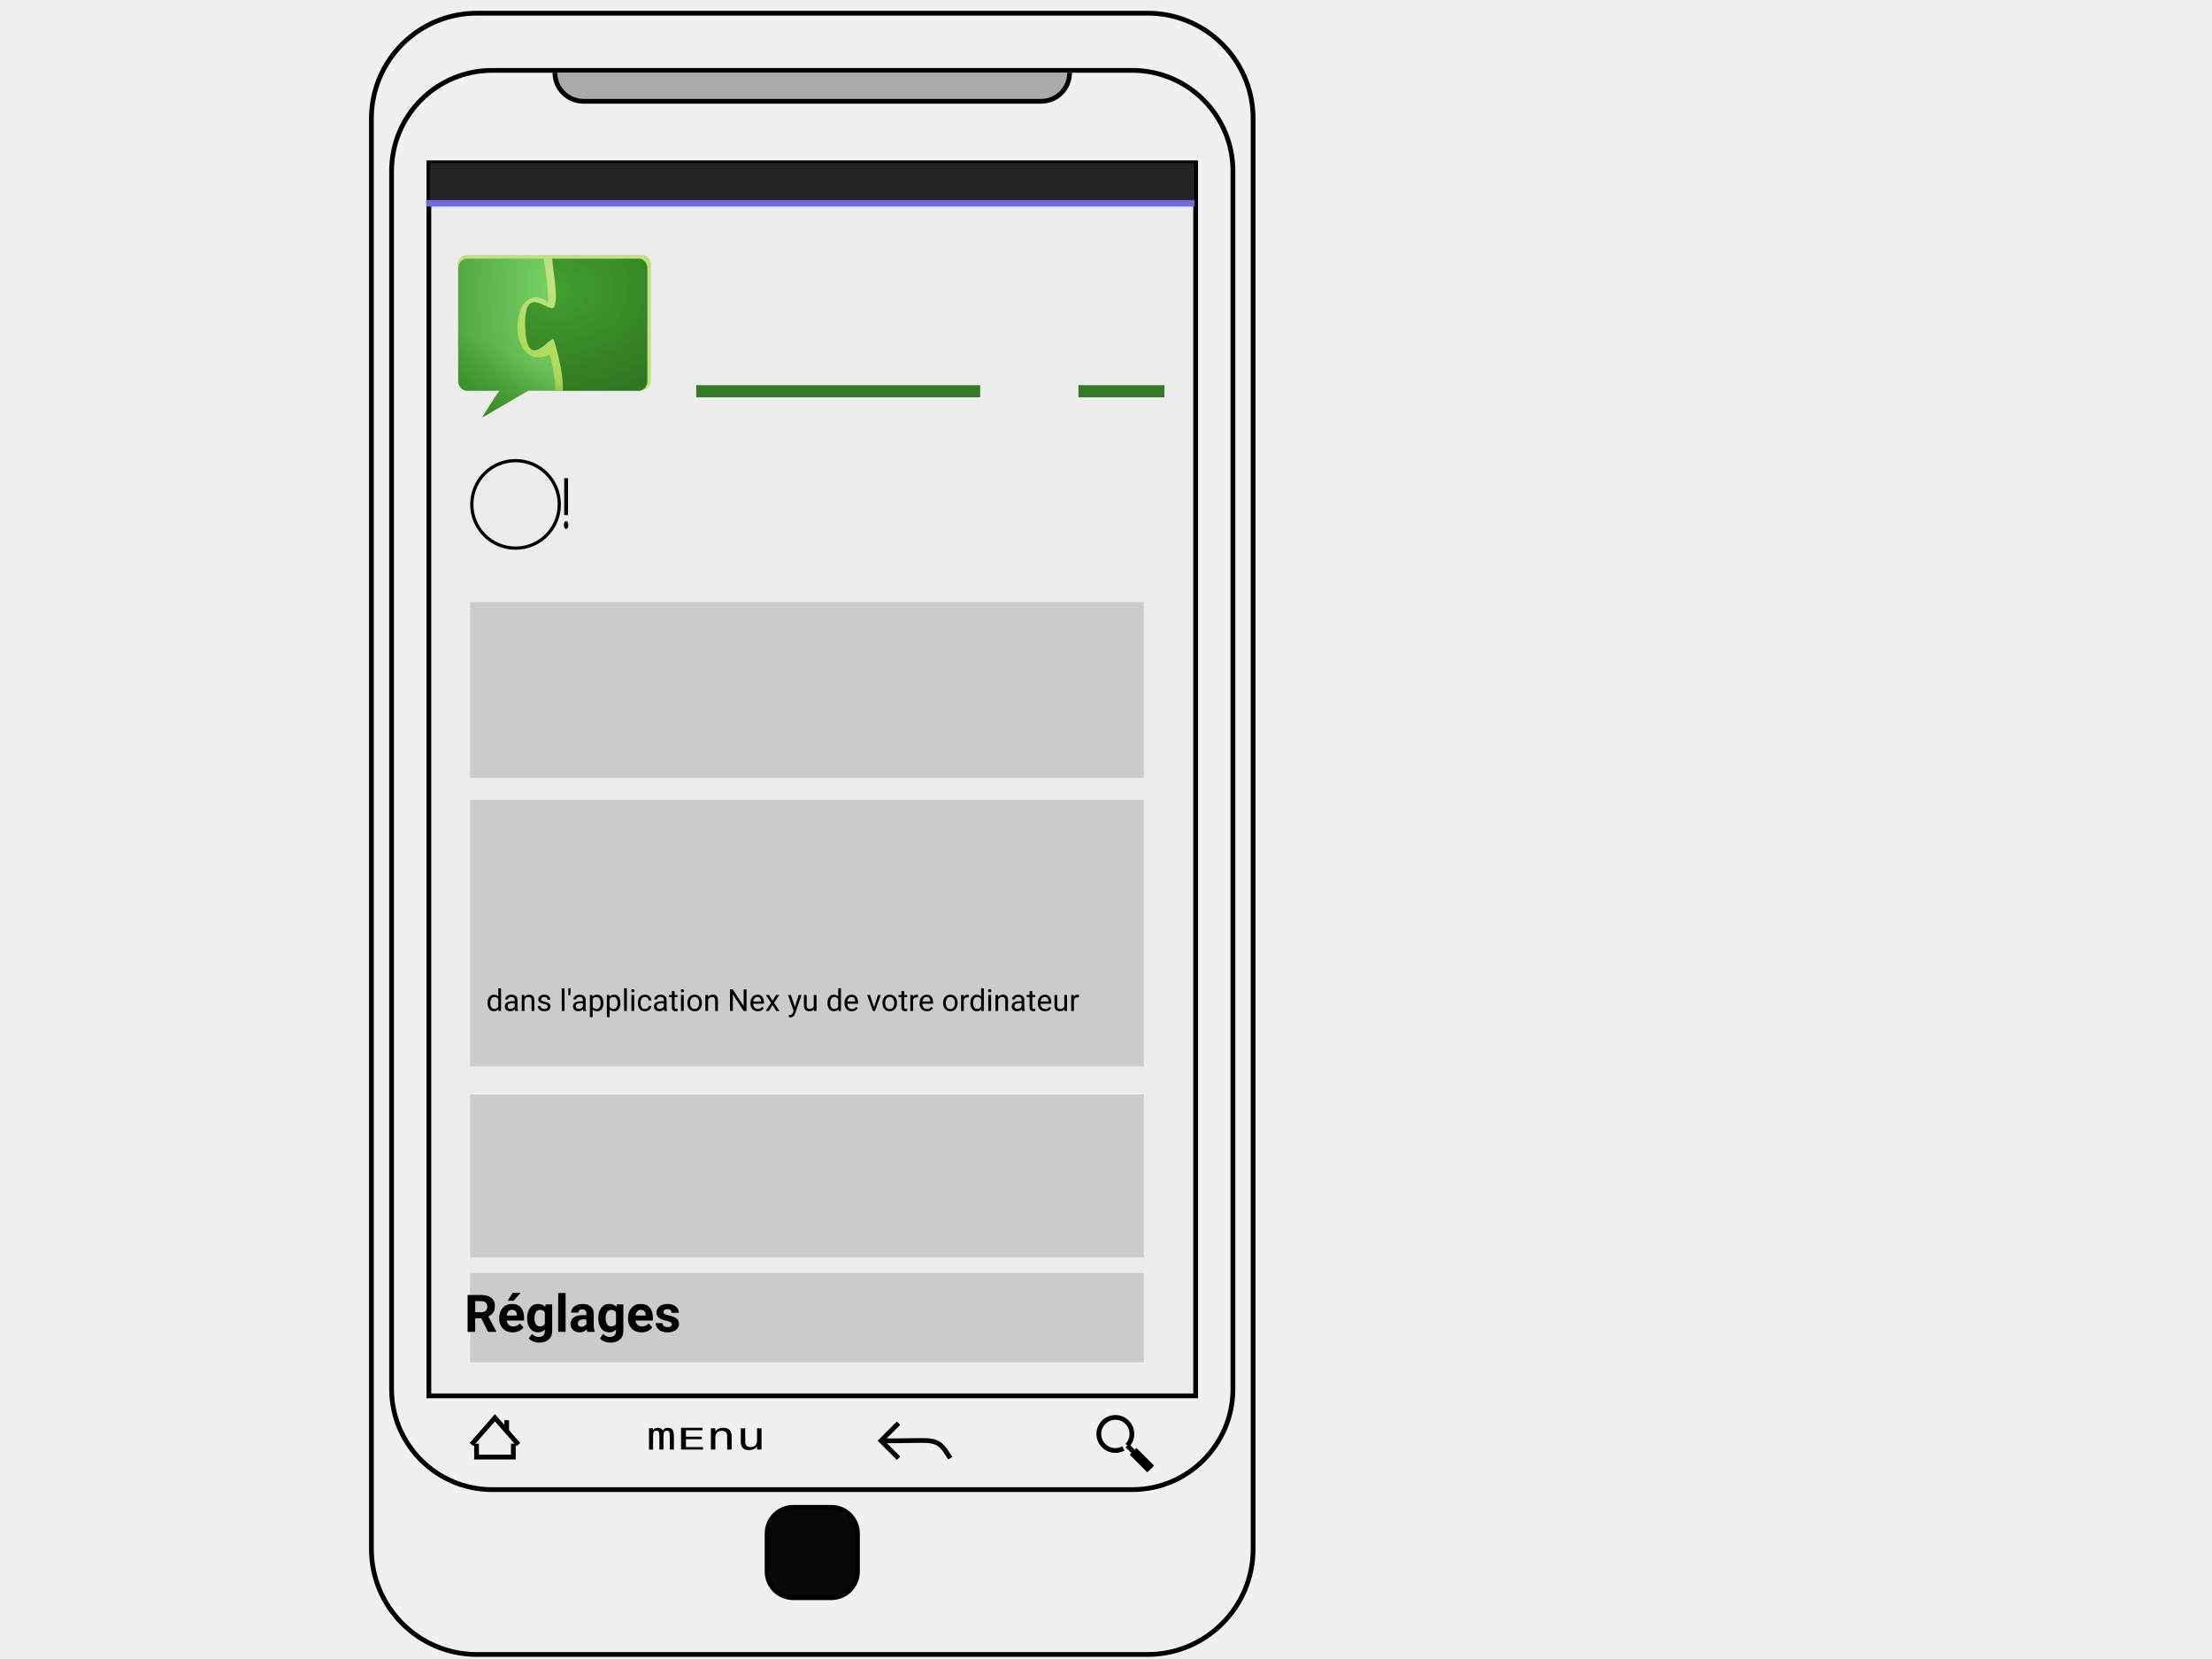
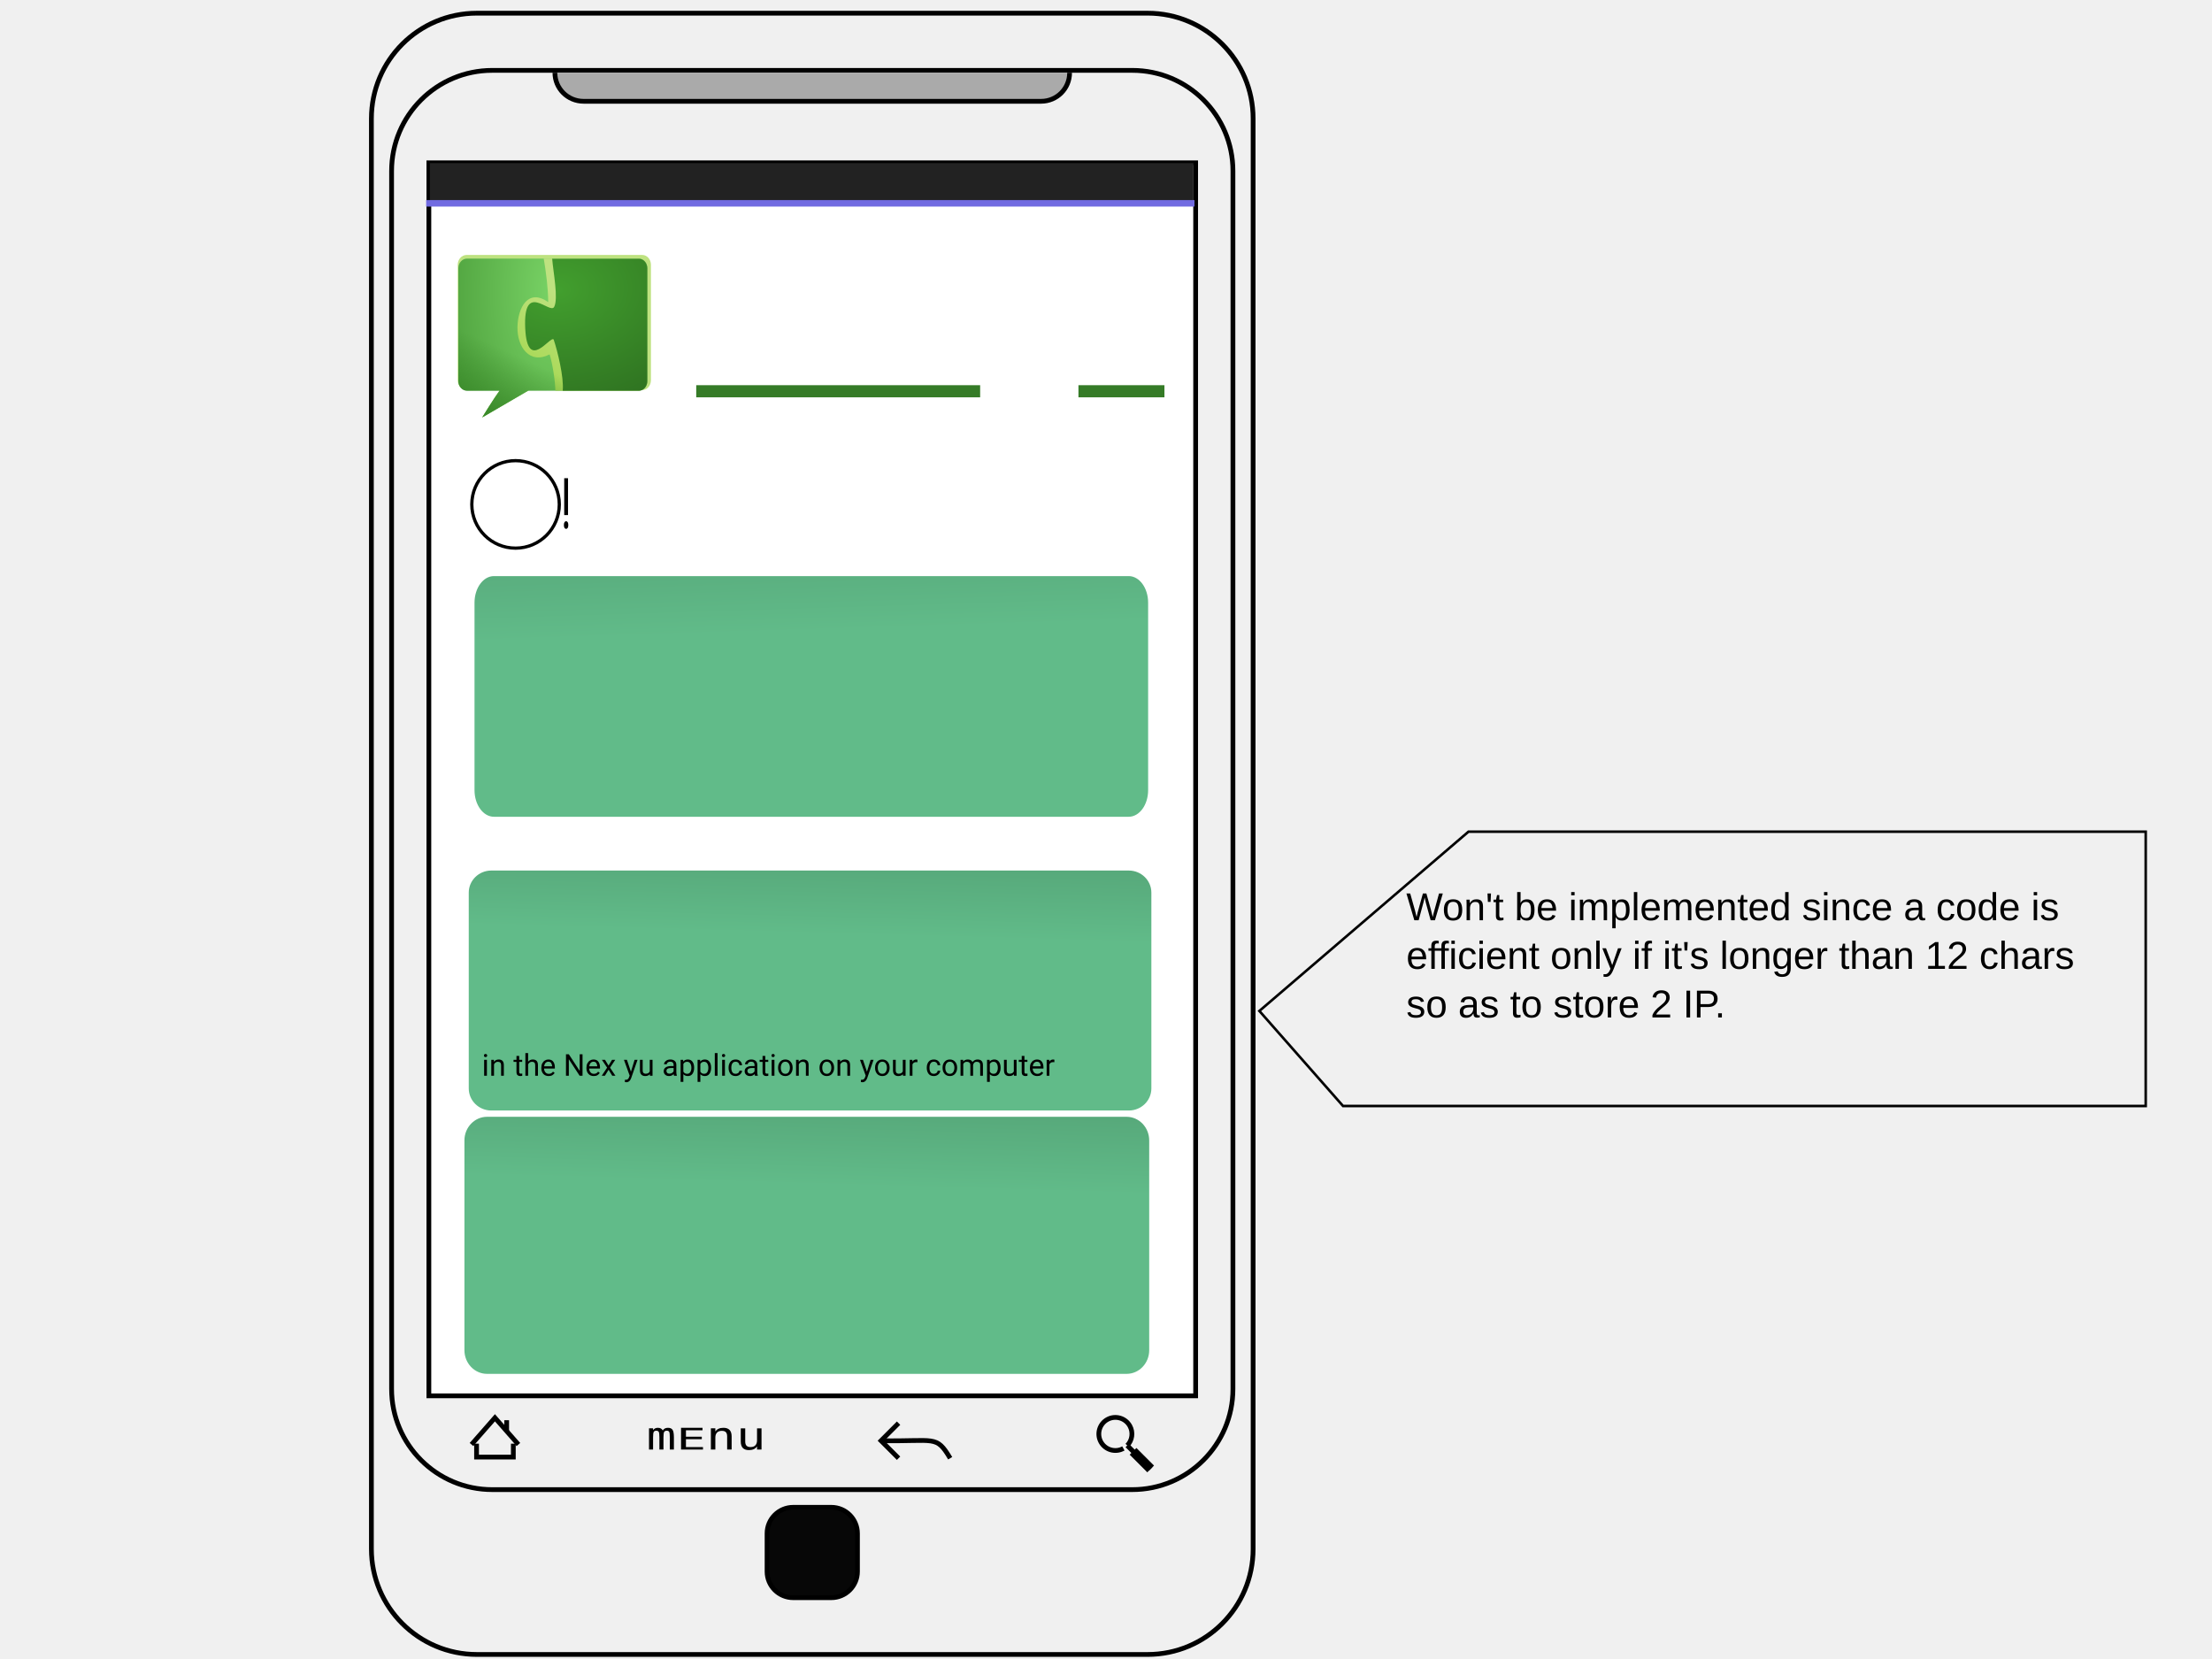
<svg xmlns="http://www.w3.org/2000/svg" xmlns:xlink="http://www.w3.org/1999/xlink" width="1024px" height="768px" id="svg5039" version="1.1">
  <defs id="defs5041">
+     <linearGradient id="linearGradient3900">
+       <stop style="stop-color:#61bb89;stop-opacity:1;" offset="0" id="stop3902" />
+       <stop style="stop-color:#53a275;stop-opacity:1;" offset="1" id="stop3904" />
+     </linearGradient>
    <radialGradient xlink:href="#linearGradient3808-7" id="radialGradient3948-1" gradientUnits="userSpaceOnUse" gradientTransform="matrix(2.073487,0,0,3.990636,-25.62235,-82.21206)" cx="23.921" cy="24.103" fx="23.921" fy="24.103" r="20.11" />
    <linearGradient id="linearGradient3808-7">
      <stop style="stop-color:#79d366;stop-opacity:1;" offset="0" id="stop3810-4" />
      <stop style="stop-color:#368526;stop-opacity:1;" offset="1" id="stop3812-0" />
    </linearGradient>
    <linearGradient xlink:href="#linearGradient3967-4" id="linearGradient3977-9" x1="9.53" y1="107.167" x2="30.679" y2="80.596" gradientUnits="userSpaceOnUse" />
    <linearGradient id="linearGradient3967-4">
      <stop style="stop-color:#95d02f;stop-opacity:1;" offset="0" id="stop3969-8" />
      <stop style="stop-color:#bee280;stop-opacity:1;" offset="1" id="stop3971-8" />
    </linearGradient>
    <linearGradient xlink:href="#linearGradient3861-4" id="linearGradient4219-2" gradientUnits="userSpaceOnUse" gradientTransform="matrix(1.076018,0,0,1.076018,-1.817142,-1.845748)" x1="0.496" y1="39.868" x2="7.467" y2="24.725" />
    <linearGradient id="linearGradient3861-4">
      <stop id="stop3863-5" offset="0" style="stop-color:#368526;stop-opacity:1;" />
      <stop id="stop3865-5" offset="1" style="stop-color:#368526;stop-opacity:0;" />
    </linearGradient>
    <radialGradient r="20.11" fy="22.461" fx="25.541" cy="22.461" cx="25.541" gradientTransform="matrix(3.323847,-0.1457822,0.1051054,2.396416,-62.63171,-36.79871)" gradientUnits="userSpaceOnUse" id="radialGradient3159-5" xlink:href="#linearGradient3961-7" />
    <linearGradient id="linearGradient3961-7">
      <stop id="stop3963-1" offset="0" style="stop-color:#429f2e;stop-opacity:1;" />
      <stop id="stop3965-1" offset="1" style="stop-color:#225518;stop-opacity:1;" />
    </linearGradient>
+     <linearGradient xlink:href="#linearGradient3900" id="linearGradient3906" x1="-184" y1="227.062" x2="-183" y2="191" gradientUnits="userSpaceOnUse" gradientTransform="matrix(1.309917,0,0,1.367816,614.5248,237.9655)" />
+     <linearGradient xlink:href="#linearGradient3900" id="linearGradient3930" x1="389" y1="224" x2="388" y2="180" gradientUnits="userSpaceOnUse" gradientTransform="matrix(1,0,0,1.368493,0,-90.79554)" />
+     <linearGradient xlink:href="#linearGradient3900" id="linearGradient3958" gradientUnits="userSpaceOnUse" gradientTransform="matrix(1.305785,0,0,1.27686,615.2645,142.5207)" x1="-184" y1="227.062" x2="-183" y2="191" />
  </defs>
  <g id="layer1">
-     <rect style="fill:#ececec;fill-opacity:1;stroke:none;stroke-width:3;stroke-linecap:round;stroke-linejoin:round;stroke-miterlimit:4;stroke-opacity:1;stroke-dasharray:none" id="rect5782" width="354.968" height="571.342" x="197.99" y="75.035" rx="0" />
+     <rect style="fill:#ffffff;fill-opacity:1;stroke:none;stroke-width:3;stroke-linecap:round;stroke-linejoin:round;stroke-miterlimit:4;stroke-opacity:1;stroke-dasharray:none" id="rect5782" width="354.968" height="571.342" x="197.99" y="75.035" rx="0" />
+     <rect ry="10.215" rx="10.446" y="403" x="217" height="111.087" width="316" id="rect3956" style="fill:url(#linearGradient3958);fill-opacity:1;stroke:none" />
    <g transform="matrix(2.202317,0,0,2.202317,-419.7761,-52.91174)" id="layer1-6">
      <g id="g5385">
        <rect style="fill:none;stroke:#000000;stroke-width:1;stroke-miterlimit:4;stroke-dasharray:none;stroke-dashoffset:0" id="rect2985" width="344.999" height="185.339" x="26.796" y="-454.014" ry="22.181" transform="matrix(0,1,-1,0,0,0)" />
        <rect style="fill:none;stroke:#000000;stroke-width:1;stroke-miterlimit:4;stroke-dasharray:none;stroke-dashoffset:0" id="rect3755" width="259.18" height="161.179" x="58.251" y="-441.934" ry="0" transform="matrix(0,1,-1,0,0,0)" />
        <g id="g3866" transform="translate(-3.402197,-6)">
          <g id="g3779-8" transform="matrix(0.07225778,0,0,0.07225778,289.5384,321.9003)">
            <path style="fill:none;stroke:#000000;stroke-width:13.839px;stroke-linecap:butt;stroke-linejoin:miter;stroke-opacity:1" d="m 64.238,160.362 0,39 106.991,0 0,-39" id="path3769-4" />
            <path style="fill:none;stroke:#000000;stroke-width:13.839px;stroke-linecap:butt;stroke-linejoin:miter;stroke-opacity:1" d="M 49.497,162.78 117.733,84.998 185.969,162.78" id="path3773-5" />
            <path style="fill:none;stroke:#000000;stroke-width:13.839px;stroke-linecap:butt;stroke-linejoin:miter;stroke-opacity:1" d="m 151.851,123.889 0,-31.778" id="path3777-0" />
          </g>
          <g transform="matrix(0.6521773,0,0,0.5102078,104.5516,157.7514)" id="g3832">
            <path id="path3820" style="font-size:16px;font-style:normal;font-variant:normal;font-weight:normal;font-stretch:normal;line-height:125%;letter-spacing:0px;word-spacing:0px;fill:#000000;fill-opacity:1;stroke:none;font-family:Monospace;-inkscape-font-specification:Monospace" d="m 350.781,339.003 c 0.177,-0.375 0.401,-0.651 0.672,-0.828 0.276,-0.182 0.607,-0.273 0.992,-0.273 0.703,0 1.198,0.273 1.484,0.82 0.292,0.542 0.437,1.565 0.438,3.07 l 0,5.07 -1.312,0 0,-5.008 c -10e-6,-1.234 -0.07,-2 -0.211,-2.297 -0.135,-0.302 -0.385,-0.453 -0.75,-0.453 -0.417,10e-6 -0.703,0.161 -0.859,0.484 -0.151,0.318 -0.227,1.073 -0.227,2.266 l 0,5.008 -1.312,0 0,-5.008 c 0,-1.25 -0.075,-2.021 -0.227,-2.312 -0.146,-0.292 -0.411,-0.437 -0.797,-0.438 -0.38,10e-6 -0.646,0.161 -0.797,0.484 -0.146,0.318 -0.219,1.073 -0.219,2.266 l 0,5.008 -1.305,0 0,-8.75 1.305,0 0,0.75 c 0.172,-0.312 0.385,-0.549 0.641,-0.711 0.26,-0.167 0.555,-0.25 0.883,-0.25 0.396,0 0.724,0.091 0.984,0.273 0.266,0.182 0.471,0.458 0.617,0.828" />
            <path id="path3822" style="font-size:16px;font-style:normal;font-variant:normal;font-weight:normal;font-stretch:normal;line-height:125%;letter-spacing:0px;word-spacing:0px;fill:#000000;fill-opacity:1;stroke:none;font-family:Monospace;-inkscape-font-specification:Monospace" d="m 356.672,337.901 6.922,0 0,1.02 -5.344,0 0,2.653 5.109,0 0,1.02 -5.109,0 0,3.247 5.492,0 0,1.02 -7.07,0 0,-8.961" />
            <path id="path3824" style="font-size:16px;font-style:normal;font-variant:normal;font-weight:normal;font-stretch:normal;line-height:125%;letter-spacing:0px;word-spacing:0px;fill:#000000;fill-opacity:1;stroke:none;font-family:Monospace;-inkscape-font-specification:Monospace" d="m 372.977,341.44 0,5.422 -1.445,0 0,-5.422 c -10e-6,-0.786 -0.138,-1.365 -0.414,-1.734 -0.276,-0.37 -0.708,-0.555 -1.297,-0.555 -0.672,0 -1.19,0.24 -1.555,0.719 -0.359,0.474 -0.539,1.156 -0.539,2.047 l 0,4.945 -1.438,0 0,-8.75 1.438,0 0,1.312 c 0.255,-0.5 0.602,-0.878 1.039,-1.133 0.438,-0.26 0.956,-0.391 1.555,-0.391 0.891,0 1.555,0.294 1.992,0.883 0.443,0.583 0.664,1.469 0.664,2.656" />
            <path id="path3826" style="font-size:16px;font-style:normal;font-variant:normal;font-weight:normal;font-stretch:normal;line-height:125%;letter-spacing:0px;word-spacing:0px;fill:#000000;fill-opacity:1;stroke:none;font-family:Monospace;-inkscape-font-specification:Monospace" d="m 375.922,343.55 0,-5.422 1.438,0 0,5.422 c 0,0.786 0.138,1.365 0.414,1.734 0.281,0.37 0.714,0.555 1.297,0.555 0.677,0 1.195,-0.237 1.555,-0.711 0.359,-0.479 0.539,-1.164 0.539,-2.055 l 0,-4.945 1.445,0 0,8.734 -1.445,0 0,-1.312 c -0.255,0.505 -0.604,0.888 -1.047,1.148 -0.438,0.26 -0.951,0.391 -1.539,0.391 -0.896,-1e-5 -1.562,-0.292 -2,-0.875 -0.438,-0.589 -0.656,-1.477 -0.656,-2.664" />
          </g>
          <g transform="matrix(0.06699203,0,0,0.06699203,370.7599,302.0886)" id="g3846">
            <path style="fill:none;stroke:#000000;stroke-width:14.927px;stroke-linecap:butt;stroke-linejoin:miter;stroke-opacity:1" d="m 181,514.362 -55,-55 55,-55" id="path3840" />
            <path style="fill:none;stroke:#000000;stroke-width:14.927px;stroke-linecap:butt;stroke-linejoin:miter;stroke-opacity:1" d="m 126,459.362 c 170.333,3.333 172.677,-19.354 217,55" id="path3842" />
          </g>
          <g transform="matrix(0.1287886,0,0,0.1287886,380.8752,272.7358)" id="g3860">
            <path style="fill:none;stroke:#000000;stroke-width:7.765;stroke-miterlimit:4;stroke-dasharray:none;stroke-dashoffset:0" id="path3850" d="m 382.57,479.488 c -13.048,7.218 -29.477,2.492 -36.696,-10.556 -7.218,-13.048 -2.492,-29.477 10.556,-36.696 13.048,-7.218 29.477,-2.492 36.696,10.556 5.756,10.406 4.027,23.353 -4.259,31.883" />
            <g id="g3856" transform="translate(-51.66794,4.348663)">
              <path id="path3852" d="m 440.5,470.362 38.25,38.25" style="fill:none;stroke:#000000;stroke-width:7.765px;stroke-linecap:butt;stroke-linejoin:miter;stroke-opacity:1" />
              <path id="path3854" d="M 478.75,508.612 450,479.862" style="fill:none;stroke:#000000;stroke-width:15.529;stroke-linecap:butt;stroke-linejoin:miter;stroke-miterlimit:4;stroke-opacity:1;stroke-dasharray:none" />
            </g>
          </g>
        </g>
        <rect style="fill:#070707;fill-opacity:1;stroke:#000000;stroke-width:1;stroke-miterlimit:4;stroke-dasharray:none;stroke-dashoffset:0" id="rect3887" width="19" height="19" x="351.845" y="340.862" ry="5.5" />
        <rect style="fill:none;stroke:#000000;stroke-width:1;stroke-miterlimit:4;stroke-dasharray:none;stroke-dashoffset:0" id="rect2985-3" width="298.329" height="176.853" x="38.817" y="-449.771" ry="21.166" transform="matrix(0,1,-1,0,0,0)" />
        <path style="fill:#aaaaaa;fill-opacity:1;stroke:#000000;stroke-width:1;stroke-miterlimit:4;stroke-dasharray:none;stroke-dashoffset:0" d="m 307.251,39.317 c 0,3.33 2.701,6 6.031,6 l 96.156,0 c 3.33,0 6,-2.67 6,-6" id="rect3907" />
      </g>
    </g>
    <rect ry="0" rx="18.791" y="75.5" x="199" height="18.216" width="353.5" id="rect5143" style="fill:#222222;fill-opacity:1;stroke:none" />
    <path style="fill:#0000ff;stroke:#716be1;stroke-width:3;stroke-linecap:butt;stroke-linejoin:miter;stroke-opacity:1;stroke-miterlimit:4;stroke-dasharray:none" d="m 197.283,94.127 355.675,0" id="path5145" />
    <g transform="matrix(1.954916,0,0,1.954916,209.7009,108.7103)" id="g5023">
      <g id="g3116-2" transform="translate(0.09589515,-0.2804055)" style="display:inline">
        <path id="path3118-7" d="m 3.124,5.046 c -1.146,0 -2.098,1.036 -2.098,2.331 l 0,27.331 c 0,1.296 0.952,2.331 2.098,2.331 l 7.892,0 C 9.781,38.677 6.821,43.51 6.821,43.51 l 11.128,-6.471 26.77,0 c 1.146,0 2.062,-1.036 2.062,-2.331 l 0,-27.331 c 0,-1.296 -0.916,-2.331 -2.062,-2.331 l -41.596,0 z" style="fill:#bee280;fill-opacity:1;stroke:none" />
        <path style="fill:url(#radialGradient3948-1);fill-opacity:1;stroke:none" d="m 3.224,5.908 c -1.12,0 -2.05,1.012 -2.05,2.279 l 0,26.716 c 0,1.266 0.93,2.279 2.05,2.279 l 7.715,0 c -1.208,1.601 -4.101,6.325 -4.101,6.325 l 10.877,-6.325 26.168,0 c 1.12,0 2.016,-1.012 2.016,-2.279 l 0,-26.716 c 0,-1.266 -0.895,-2.279 -2.016,-2.279 l -40.66,0 z" id="path3120-6" />
        <path id="path3950-1" transform="translate(-2.857143,-63.91097)" d="m 24.25,69.812 c 0.558,3.29 1.033,6.975 1.062,10.316 -4.759,-3.35 -7.201,1.297 -7.281,5.934 -0.08,4.637 2.834,8.889 7.606,6.448 0.699,2.118 1.337,6.355 1.363,8.583 l 19.75,0 c 1.12,0 2,-1.015 2,-2.281 l 0,-26.719 c 0,-1.266 -0.88,-2.281 -2,-2.281 z" style="fill:url(#linearGradient3977-9);fill-opacity:1;stroke:none" />
        <path style="fill:url(#linearGradient4219-2);fill-opacity:1;stroke:none" d="M 1.377,7.233 C 1.255,7.524 1.176,7.831 1.176,8.175 l 0,26.732 c 0,1.266 0.931,2.287 2.051,2.287 l 7.7,0 C 9.719,38.795 6.825,43.515 6.825,43.515 L 17.719,37.194 42.4,37.27 C 39.966,37.145 31.042,33.817 27.692,32.736 20.736,30.492 5.362,18.444 1.377,7.233 z" id="path3122-4" />
        <path style="font-size:medium;font-style:normal;font-variant:normal;font-weight:normal;font-stretch:normal;text-indent:0;text-align:start;text-decoration:none;line-height:normal;letter-spacing:normal;word-spacing:normal;text-transform:none;direction:ltr;block-progression:tb;writing-mode:lr-tb;text-anchor:start;baseline-shift:baseline;color:#000000;fill:none;stroke:none;stroke-width:4;marker:none;visibility:visible;display:inline;overflow:visible;enable-background:accumulate;font-family:Sans;-inkscape-font-specification:Sans" d="m 19.179,12.513 c -4.081,3.014 -6.329,8.011 -4.577,12.992 1.755,4.989 7.604,8.524 13.414,6.706 4.309,-1.348 7.329,-5.73 5.66,-10.065 -1.222,-3.175 -5.035,-5.412 -8.849,-4.092 l -3.798,3.989 5.587,0.438 c 0.823,-0.285 1.905,0.318 2.258,1.234 0.609,1.582 -0.655,3.449 -2.49,4.023 -2.837,0.888 -6.008,-1.007 -6.951,-3.69 -1.373,-3.904 1.627,-8.096 5.87,-9.32 0.188,-0.054 0.369,-0.098 0.56,-0.142 l 6.523,-3.557 -7.752,-1.012 c -0.278,0.064 -0.532,0.115 -0.806,0.193 l -0.034,0.019 c -1.69,0.488 -3.253,1.278 -4.614,2.283 z" id="path3124-2" />
        <path id="path3126-3" d="m 43.907,37.203 c 1.12,0 2.016,-1.012 2.016,-2.279 l 0,-26.716 c 0,-1.266 -0.895,-2.279 -2.016,-2.279 l -20.517,0 c 0.263,3.201 1.496,9.425 0.479,11.404 -0.997,1.94 -7.383,-6.327 -6.86,5.055 0.488,10.613 5.959,1.66 6.732,2.678 0.892,2.601 2.469,8.97 2.149,12.137" style="fill:url(#radialGradient3159-5);fill-opacity:1;stroke:none" />
      </g>
      <g transform="translate(1.235911,-2.551208)" id="g3837">
        <flowRoot xml:space="preserve" id="flowRoot4860" style="font-size:36px;font-style:normal;font-variant:normal;font-weight:bold;font-stretch:normal;text-align:center;line-height:125%;letter-spacing:0px;word-spacing:0px;text-anchor:middle;fill:#357b27;fill-opacity:1;stroke:none;font-family:Exo;-inkscape-font-specification:Exo Bold" transform="translate(-60.40712,-8.08122)">
          <flowRegion id="flowRegion4862">
            <rect id="rect4864" width="204.657" height="62.629" x="68.084" y="9.008" style="font-size:36px;font-style:normal;font-variant:normal;font-weight:bold;font-stretch:normal;fill:#357b27;fill-opacity:1;font-family:Exo;-inkscape-font-specification:Exo Bold" />
          </flowRegion>
          <flowPara id="flowPara4866">Nex yu</flowPara>
        </flowRoot>
        <path style="font-size:medium;font-style:normal;font-variant:normal;font-weight:normal;font-stretch:normal;text-indent:0;text-align:start;text-decoration:none;line-height:normal;letter-spacing:normal;word-spacing:normal;text-transform:none;direction:ltr;block-progression:tb;writing-mode:lr-tb;text-anchor:start;baseline-shift:baseline;color:#000000;fill:#357b27;fill-opacity:1;fill-rule:nonzero;stroke:none;stroke-width:2.861;marker:none;visibility:visible;display:inline;overflow:visible;enable-background:accumulate;font-family:Sans;-inkscape-font-specification:Sans" d="m 56.365,38.156 0,2.875 67.233,0 0,-2.875 -67.233,0 z" id="path3813" />
        <path id="path3835" d="m 146.875,38.156 0,2.875 20.362,0 0,-2.875 -20.362,0 z" style="font-size:medium;font-style:normal;font-variant:normal;font-weight:normal;font-stretch:normal;text-indent:0;text-align:start;text-decoration:none;line-height:normal;letter-spacing:normal;word-spacing:normal;text-transform:none;direction:ltr;block-progression:tb;writing-mode:lr-tb;text-anchor:start;baseline-shift:baseline;color:#000000;fill:#357b27;fill-opacity:1;fill-rule:nonzero;stroke:none;stroke-width:2.861;marker:none;visibility:visible;display:inline;overflow:visible;enable-background:accumulate;font-family:Sans;-inkscape-font-specification:Sans" />
      </g>
    </g>
    <flowRoot xml:space="preserve" id="flowRoot3047" style="fill:black;stroke:none;stroke-opacity:1;stroke-width:1px;stroke-linejoin:miter;stroke-linecap:butt;fill-opacity:1;font-family:Roboto Cn;font-style:normal;font-weight:normal;font-size:40px;line-height:125%;letter-spacing:0px;word-spacing:0px;-inkscape-font-specification:Roboto Cn;text-anchor:middle;text-align:center;font-stretch:normal;font-variant:normal">
      <flowRegion id="flowRegion3049">
        <rect id="rect3051" width="282.843" height="48.083" x="226.274" y="263.126" style="-inkscape-font-specification:Roboto Cn;font-family:Roboto Cn;font-weight:normal;font-style:normal;font-stretch:normal;font-variant:normal;font-size:40px" />
      </flowRegion>
      <flowPara id="flowPara3053" />
    </flowRoot>
    <text xml:space="preserve" style="font-size:40px;font-style:normal;font-weight:normal;text-align:center;line-height:125%;letter-spacing:0px;word-spacing:0px;text-anchor:middle;fill:#000000;fill-opacity:1;stroke:none;font-family:Roboto;-inkscape-font-specification:Roboto" x="251.73" y="295.653" id="text3055">
      <tspan id="tspan3057" x="251.73" y="295.653" />
    </text>
-     <g id="g3144" transform="translate(2,73)">
-       <rect y="205.691" x="215.668" height="81.413" width="311.834" id="rect5795" style="fill:#cbcbcb;fill-opacity:1;stroke:none" />
+     <g id="g3144" transform="translate(4,76)">
+       <rect y="190.691" x="215.668" height="111.413" width="311.834" id="rect5795" style="fill:url(#linearGradient3930);fill-opacity:1;stroke:none" rx="9" ry="12.316" />
      <flowRoot transform="translate(-22.62742,-45.41421)" style="font-size:24px;font-style:normal;font-variant:normal;font-weight:bold;font-stretch:normal;text-align:start;line-height:125%;letter-spacing:0px;word-spacing:0px;text-anchor:start;fill:#000000;fill-opacity:1;stroke:none;font-family:Roboto;-inkscape-font-specification:Roboto Bold" id="flowRoot3059" xml:space="preserve">
        <flowRegion id="flowRegion3061">
          <rect style="font-size:24px;font-style:normal;font-variant:normal;font-weight:bold;font-stretch:normal;text-align:start;text-anchor:start;font-family:Roboto;-inkscape-font-specification:Roboto Bold" y="254.64" x="244.86" height="162.12" width="292.855" id="rect3063" />
        </flowRegion>
-         <flowPara id="flowPara3065">Se connecter par scan</flowPara>
+         <flowPara id="flowPara3065">Connect by scan</flowPara>
      </flowRoot>
      <flowRoot transform="translate(0.1948496,-59)" style="font-size:14px;font-style:normal;font-weight:normal;text-align:start;line-height:125%;letter-spacing:0px;word-spacing:0px;text-anchor:start;fill:#000000;fill-opacity:1;stroke:none;font-family:Roboto;-inkscape-font-specification:Roboto" id="flowRoot3067" xml:space="preserve">
        <flowRegion id="flowRegion3069">
          <rect style="font-size:14px;text-align:start;text-anchor:start" y="301" x="223" height="82" width="300" id="rect3071" />
        </flowRegion>
-         <flowPara id="flowPara3073">Scanner le code QR donné par l'application Nex yu sur votre ordinateur</flowPara>
+         <flowPara id="flowPara3073">Scan the QR Code generated by the Nex yu application on your computer</flowPara>
      </flowRoot>
    </g>
    <flowRoot xml:space="preserve" id="flowRoot3091" style="fill:black;stroke:none;stroke-opacity:1;stroke-width:1px;stroke-linejoin:miter;stroke-linecap:butt;fill-opacity:1;font-family:Roboto;font-style:normal;font-weight:normal;font-size:22px;line-height:125%;letter-spacing:0px;word-spacing:0px;-inkscape-font-specification:Roboto;text-anchor:middle;text-align:center">
      <flowRegion id="flowRegion3093">
        <rect id="rect3095" width="106" height="36" x="209" y="514" />
      </flowRegion>
      <flowPara id="flowPara3097" />
    </flowRoot>
-     <g id="g4059">
-       <rect style="fill:#cbcbcb;fill-opacity:1;stroke:none" id="rect3045" width="311.834" height="123.413" x="217.668" y="370.266" />
+     <g id="g4059" transform="translate(-2,30)">
      <g id="g4042">
        <flowRoot transform="translate(-20.62742,120.5858)" style="font-size:24px;font-style:normal;font-variant:normal;font-weight:bold;font-stretch:normal;text-align:start;line-height:125%;letter-spacing:0px;word-spacing:0px;text-anchor:start;fill:#000000;fill-opacity:1;stroke:none;font-family:Roboto;-inkscape-font-specification:Roboto Bold" id="flowRoot3075" xml:space="preserve">
          <flowRegion id="flowRegion3077">
            <rect style="font-size:24px;font-style:normal;font-variant:normal;font-weight:bold;font-stretch:normal;text-align:start;text-anchor:start;font-family:Roboto;-inkscape-font-specification:Roboto Bold" y="254.64" x="244.86" height="162.12" width="292.855" id="rect3079" />
          </flowRegion>
-           <flowPara id="flowPara3081">Se connecter par pass</flowPara>
+           <flowPara id="flowPara3081">Connect by password</flowPara>
        </flowRoot>
        <flowRoot style="font-size:14px;font-style:normal;font-weight:normal;text-align:start;line-height:125%;letter-spacing:0px;word-spacing:0px;text-anchor:start;fill:#000000;fill-opacity:1;stroke:none;font-family:Roboto;-inkscape-font-specification:Roboto" id="flowRoot3083" xml:space="preserve" transform="translate(1.210475,105)">
          <flowRegion id="flowRegion3085">
            <rect style="font-size:14px;text-align:start;text-anchor:start" y="301" x="223" height="82" width="300" id="rect3087" />
          </flowRegion>
-           <flowPara id="flowPara3089">Entrer le code</flowPara>
+           <flowPara id="flowPara3089">Enter the code</flowPara>
        </flowRoot>
        <flowRoot xml:space="preserve" id="flowRoot3099" style="font-size:18px;font-style:normal;font-weight:bold;text-align:center;line-height:125%;letter-spacing:0px;word-spacing:0px;text-anchor:middle;fill:#000000;fill-opacity:1;stroke:none;font-family:Roboto;-inkscape-font-specification:Sans Bold" transform="translate(-2.695664,-101)">
          <flowRegion id="flowRegion3101">
            <rect style="font-size:18px" id="rect3103" width="307" height="43" x="223" y="527" />
          </flowRegion>
          <flowPara id="flowPara3105">eiacdlq</flowPara>
        </flowRoot>
        <text xml:space="preserve" style="font-size:14px;font-style:normal;font-weight:normal;text-align:start;line-height:125%;letter-spacing:0px;word-spacing:0px;text-anchor:start;fill:#000000;fill-opacity:1;stroke:none;font-family:Roboto;-inkscape-font-specification:Sans" x="225.058" y="468" id="text3107">
-           <tspan x="225.058" y="468" id="tspan3111">dans l'application Nex yu de votre ordinateur</tspan>
+           <tspan x="225.058" y="468" id="tspan3111">in the Nex yu application on your computer</tspan>
        </text>
      </g>
    </g>
-     <g id="g3159" transform="translate(2,-19)">
+     <rect style="fill:url(#linearGradient3906);fill-opacity:1;stroke:none" id="rect3896" width="317" height="119" x="215" y="517" rx="10.479" ry="10.943" />
+     <g id="g3159" transform="translate(2,-8)">
      <g id="g3104">
-         <rect y="525.691" x="215.668" height="75.413" width="311.834" id="rect3161" style="fill:#cbcbcb;fill-opacity:1;stroke:none" />
        <flowRoot transform="translate(-23.29538,275.5858)" style="font-size:24px;font-style:normal;font-variant:normal;font-weight:bold;font-stretch:normal;text-align:start;line-height:125%;letter-spacing:0px;word-spacing:0px;text-anchor:start;fill:#000000;fill-opacity:1;stroke:none;font-family:Roboto;-inkscape-font-specification:Roboto Bold" id="flowRoot3173" xml:space="preserve">
          <flowRegion id="flowRegion3175">
            <rect style="font-size:24px;font-style:normal;font-variant:normal;font-weight:bold;font-stretch:normal;text-align:start;text-anchor:start;font-family:Roboto;-inkscape-font-specification:Roboto Bold" y="254.64" x="244.86" height="66.12" width="293.855" id="rect3177" />
          </flowRegion>
-           <flowPara id="flowPara3179">Forcer autoconnection</flowPara>
+           <flowPara id="flowPara3179">Force autoconnection</flowPara>
        </flowRoot>
      </g>
      <flowRoot xml:space="preserve" id="flowRoot3136" style="font-size:14px;font-style:normal;font-weight:normal;text-align:start;line-height:125%;letter-spacing:0px;word-spacing:0px;text-anchor:start;fill:#000000;fill-opacity:1;stroke:none;font-family:Roboto;-inkscape-font-specification:Roboto" transform="translate(0.07863869,258)">
        <flowRegion id="flowRegion3138">
-           <rect id="rect3140" width="300" height="82" x="223" y="301" style="font-size:14px;text-align:start;text-anchor:start" />
-         </flowRegion>
-         <flowPara id="flowPara3155">À utiliser si l'autoconnection entre deux appareils déjà synchroniser n'a pas fonctionné.</flowPara>
+           <rect id="rect3140" width="302" height="99" x="223" y="301" style="font-size:14px;text-align:start;text-anchor:start" />
+         </flowRegion>
+         <flowPara id="flowPara3155">Use this option if you have synchronized Nex yu android &amp; Nex yu computer and they do not autoconnect automatticaly (You must be on the same local network than your computer via wifi)</flowPara>
      </flowRoot>
    </g>
    <flowRoot xml:space="preserve" id="flowRoot3950" style="font-size:18px;font-style:normal;font-weight:normal;text-align:center;line-height:125%;letter-spacing:0px;word-spacing:0px;text-anchor:middle;fill:#000000;fill-opacity:1;stroke:none;font-family:Roboto;-inkscape-font-specification:Sans">
      <flowRegion id="flowRegion3952">
        <rect id="rect3954" width="251" height="46" x="263" y="216" style="font-size:18px" />
      </flowRegion>
      <flowPara id="flowPara3956" />
    </flowRoot>
    <text xml:space="preserve" style="font-size:14px;font-style:normal;font-weight:normal;text-align:center;line-height:125%;letter-spacing:0px;word-spacing:0px;text-anchor:middle;fill:#000000;fill-opacity:1;stroke:none;font-family:Roboto;-inkscape-font-specification:Sans" x="379" y="223" id="text3958">
      <tspan x="379" y="223" id="tspan3962" />
    </text>
    <flowRoot xml:space="preserve" id="flowRoot3966" style="fill:black;stroke:none;stroke-opacity:1;stroke-width:1px;stroke-linejoin:miter;stroke-linecap:butt;fill-opacity:1;font-family:Roboto;font-style:normal;font-weight:normal;font-size:14px;line-height:125%;letter-spacing:0px;word-spacing:0px;-inkscape-font-specification:Sans;text-anchor:middle;text-align:center">
      <flowRegion id="flowRegion3968">
        <rect id="rect3970" width="241" height="30" x="266" y="202" />
      </flowRegion>
      <flowPara id="flowPara3972" />
    </flowRoot>
    <flowRoot xml:space="preserve" id="flowRoot3974" style="fill:black;stroke:none;stroke-opacity:1;stroke-width:1px;stroke-linejoin:miter;stroke-linecap:butt;fill-opacity:1;font-family:Roboto;font-style:normal;font-weight:normal;font-size:14px;line-height:125%;letter-spacing:0px;word-spacing:0px;-inkscape-font-specification:Sans;text-anchor:middle;text-align:center">
      <flowRegion id="flowRegion3976">
        <rect id="rect3978" width="292" height="78" x="239" y="197" />
      </flowRegion>
      <flowPara id="flowPara3980" />
    </flowRoot>
    <g id="g4003" transform="translate(3.167572,0)">
      <g transform="matrix(-0.5,0,0,-0.5,165.25,336.75)" id="g3945">
        <path style="fill:none;stroke:#000000;stroke-width:3;stroke-miterlimit:4;stroke-opacity:1;stroke-dasharray:none" id="path3171" d="m -100,206.5 c 0,22.368 -18.132,40.5 -40.5,40.5 -22.368,0 -40.5,-18.132 -40.5,-40.5 0,-22.368 18.132,-40.5 40.5,-40.5 22.368,0 40.5,18.132 40.5,40.5 z" />
        <text xml:space="preserve" style="font-size:50.45px;font-style:normal;font-variant:normal;font-weight:normal;font-stretch:normal;text-align:center;line-height:125%;letter-spacing:0px;word-spacing:0px;text-anchor:middle;fill:#000000;fill-opacity:1;stroke:none;font-family:Roboto Bk;-inkscape-font-specification:Roboto Bk" x="-177.219" y="182.94" id="text3941" transform="scale(0.7928598,1.261257)">
          <tspan id="tspan3943" x="-177.219" y="182.94">i</tspan>
        </text>
      </g>
      <flowRoot transform="translate(0,8.347673)" style="font-size:14px;font-style:normal;font-weight:normal;text-align:start;line-height:125%;letter-spacing:0px;word-spacing:0px;text-anchor:start;fill:#000000;fill-opacity:1;stroke:none;font-family:Roboto;-inkscape-font-specification:Sans" id="flowRoot3982" xml:space="preserve">
        <flowRegion id="flowRegion3984">
          <rect style="text-align:start;text-anchor:start" y="199" x="265" height="71" width="245" id="rect3986" />
        </flowRegion>
-         <flowPara id="flowPara3988">Vous devez avoir l'application Nex yu installée sur votre ordinateur pour pouvoir gérer vos sms depuis celui-ci.</flowPara>
+         <flowPara id="flowPara3988">You must have the Nex Yu application on your computer so as to mannage your SMS from it.</flowPara>
        <flowPara id="flowPara3990" />
      </flowRoot>
    </g>
-     <rect style="fill:#cbcbcb;fill-opacity:1;stroke:none" id="rect4040" width="311.834" height="41.413" x="217.668" y="589.266" />
-     <text xml:space="preserve" style="font-size:24px;font-style:normal;font-weight:bold;text-align:center;line-height:125%;letter-spacing:0px;word-spacing:0px;text-anchor:middle;fill:#000000;fill-opacity:1;stroke:none;font-family:Roboto;-inkscape-font-specification:Roboto Bold" x="280" y="616.553" id="text4078">
-       <tspan x="280" y="616.553" id="tspan4086">Réglages</tspan>
+     <path style="fill:none;stroke:#000000;stroke-width:1.176px;stroke-linecap:butt;stroke-linejoin:miter;stroke-opacity:1" d="m 583,468 96.813,-83 313.501,0 0,127 -371.589,0 z" id="path3116" />
+     <text xml:space="preserve" style="font-size:18px;font-style:normal;font-variant:normal;font-weight:normal;font-stretch:normal;text-align:start;line-height:125%;letter-spacing:0px;word-spacing:0px;text-anchor:start;fill:#000000;fill-opacity:1;stroke:none;font-family:Arial;-inkscape-font-specification:Sans" x="651" y="426" id="text3118">
+       <tspan x="651" y="426" id="tspan3126">Won't be implemented since a code is </tspan>
+       <tspan x="651" y="448.5" id="tspan3970">efficient only if it's longer than 12 chars</tspan>
+       <tspan x="651" y="471" id="tspan3972">so as to store 2 IP.</tspan>
    </text>
  </g>
</svg>
